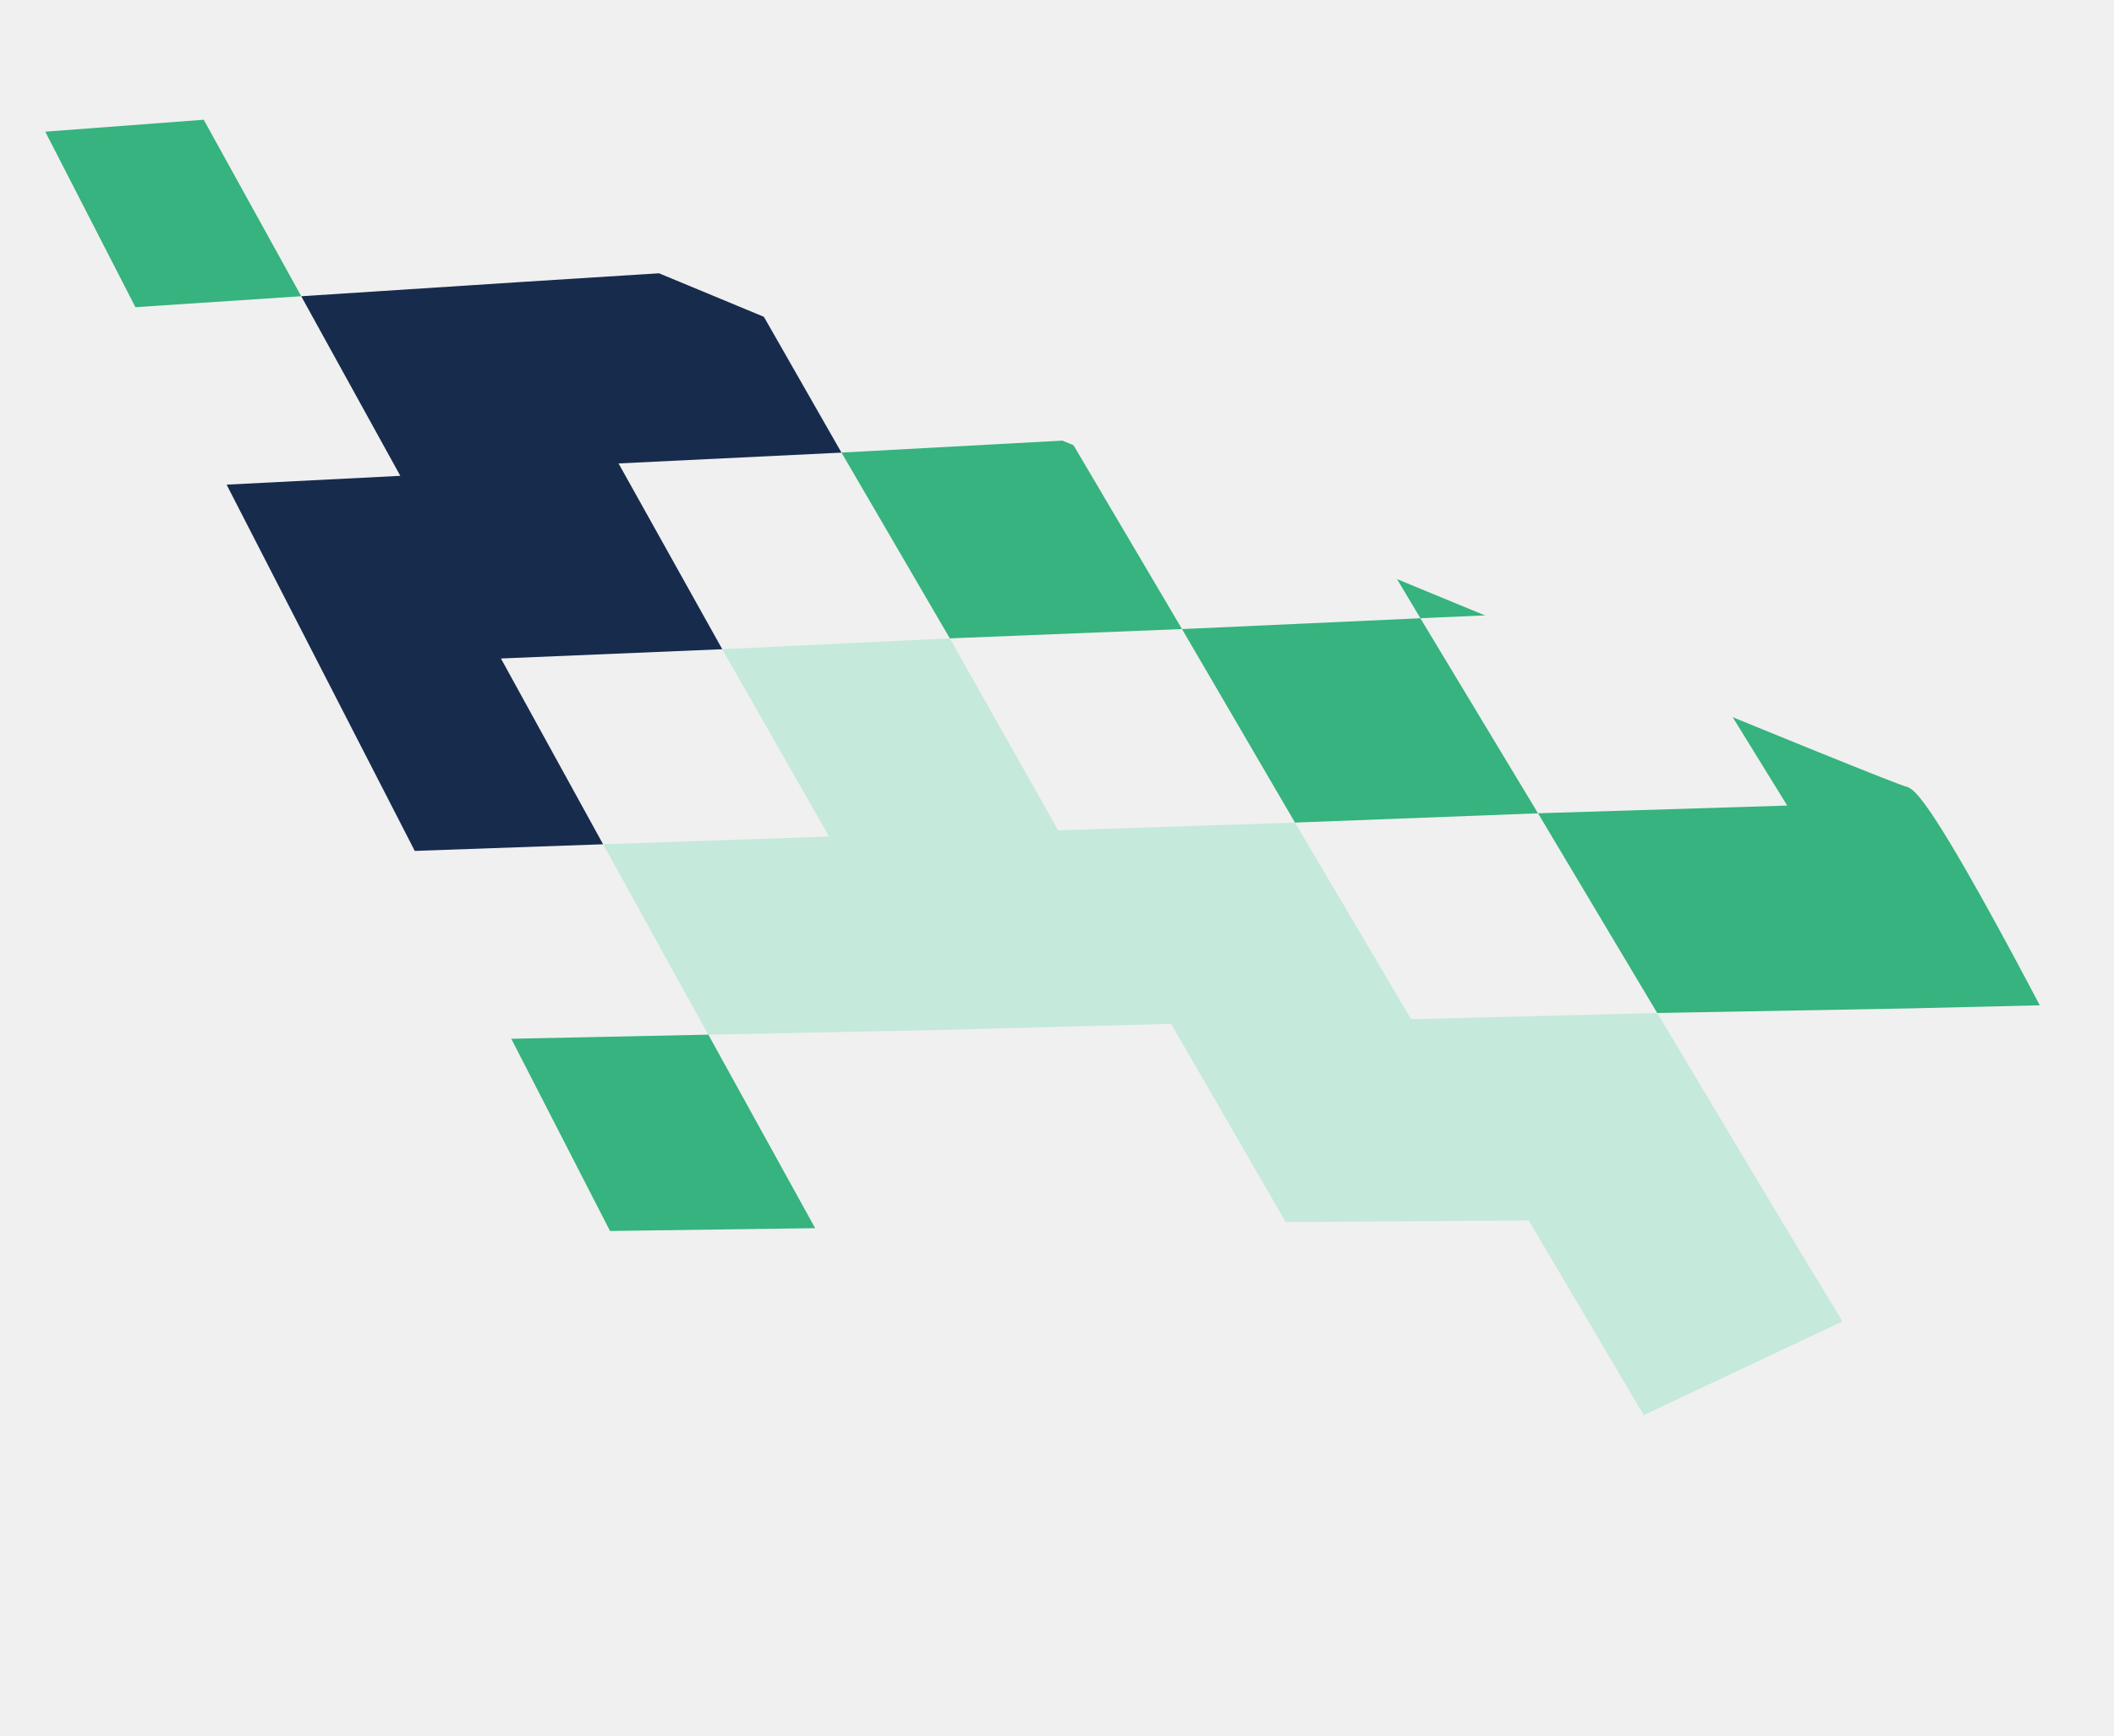
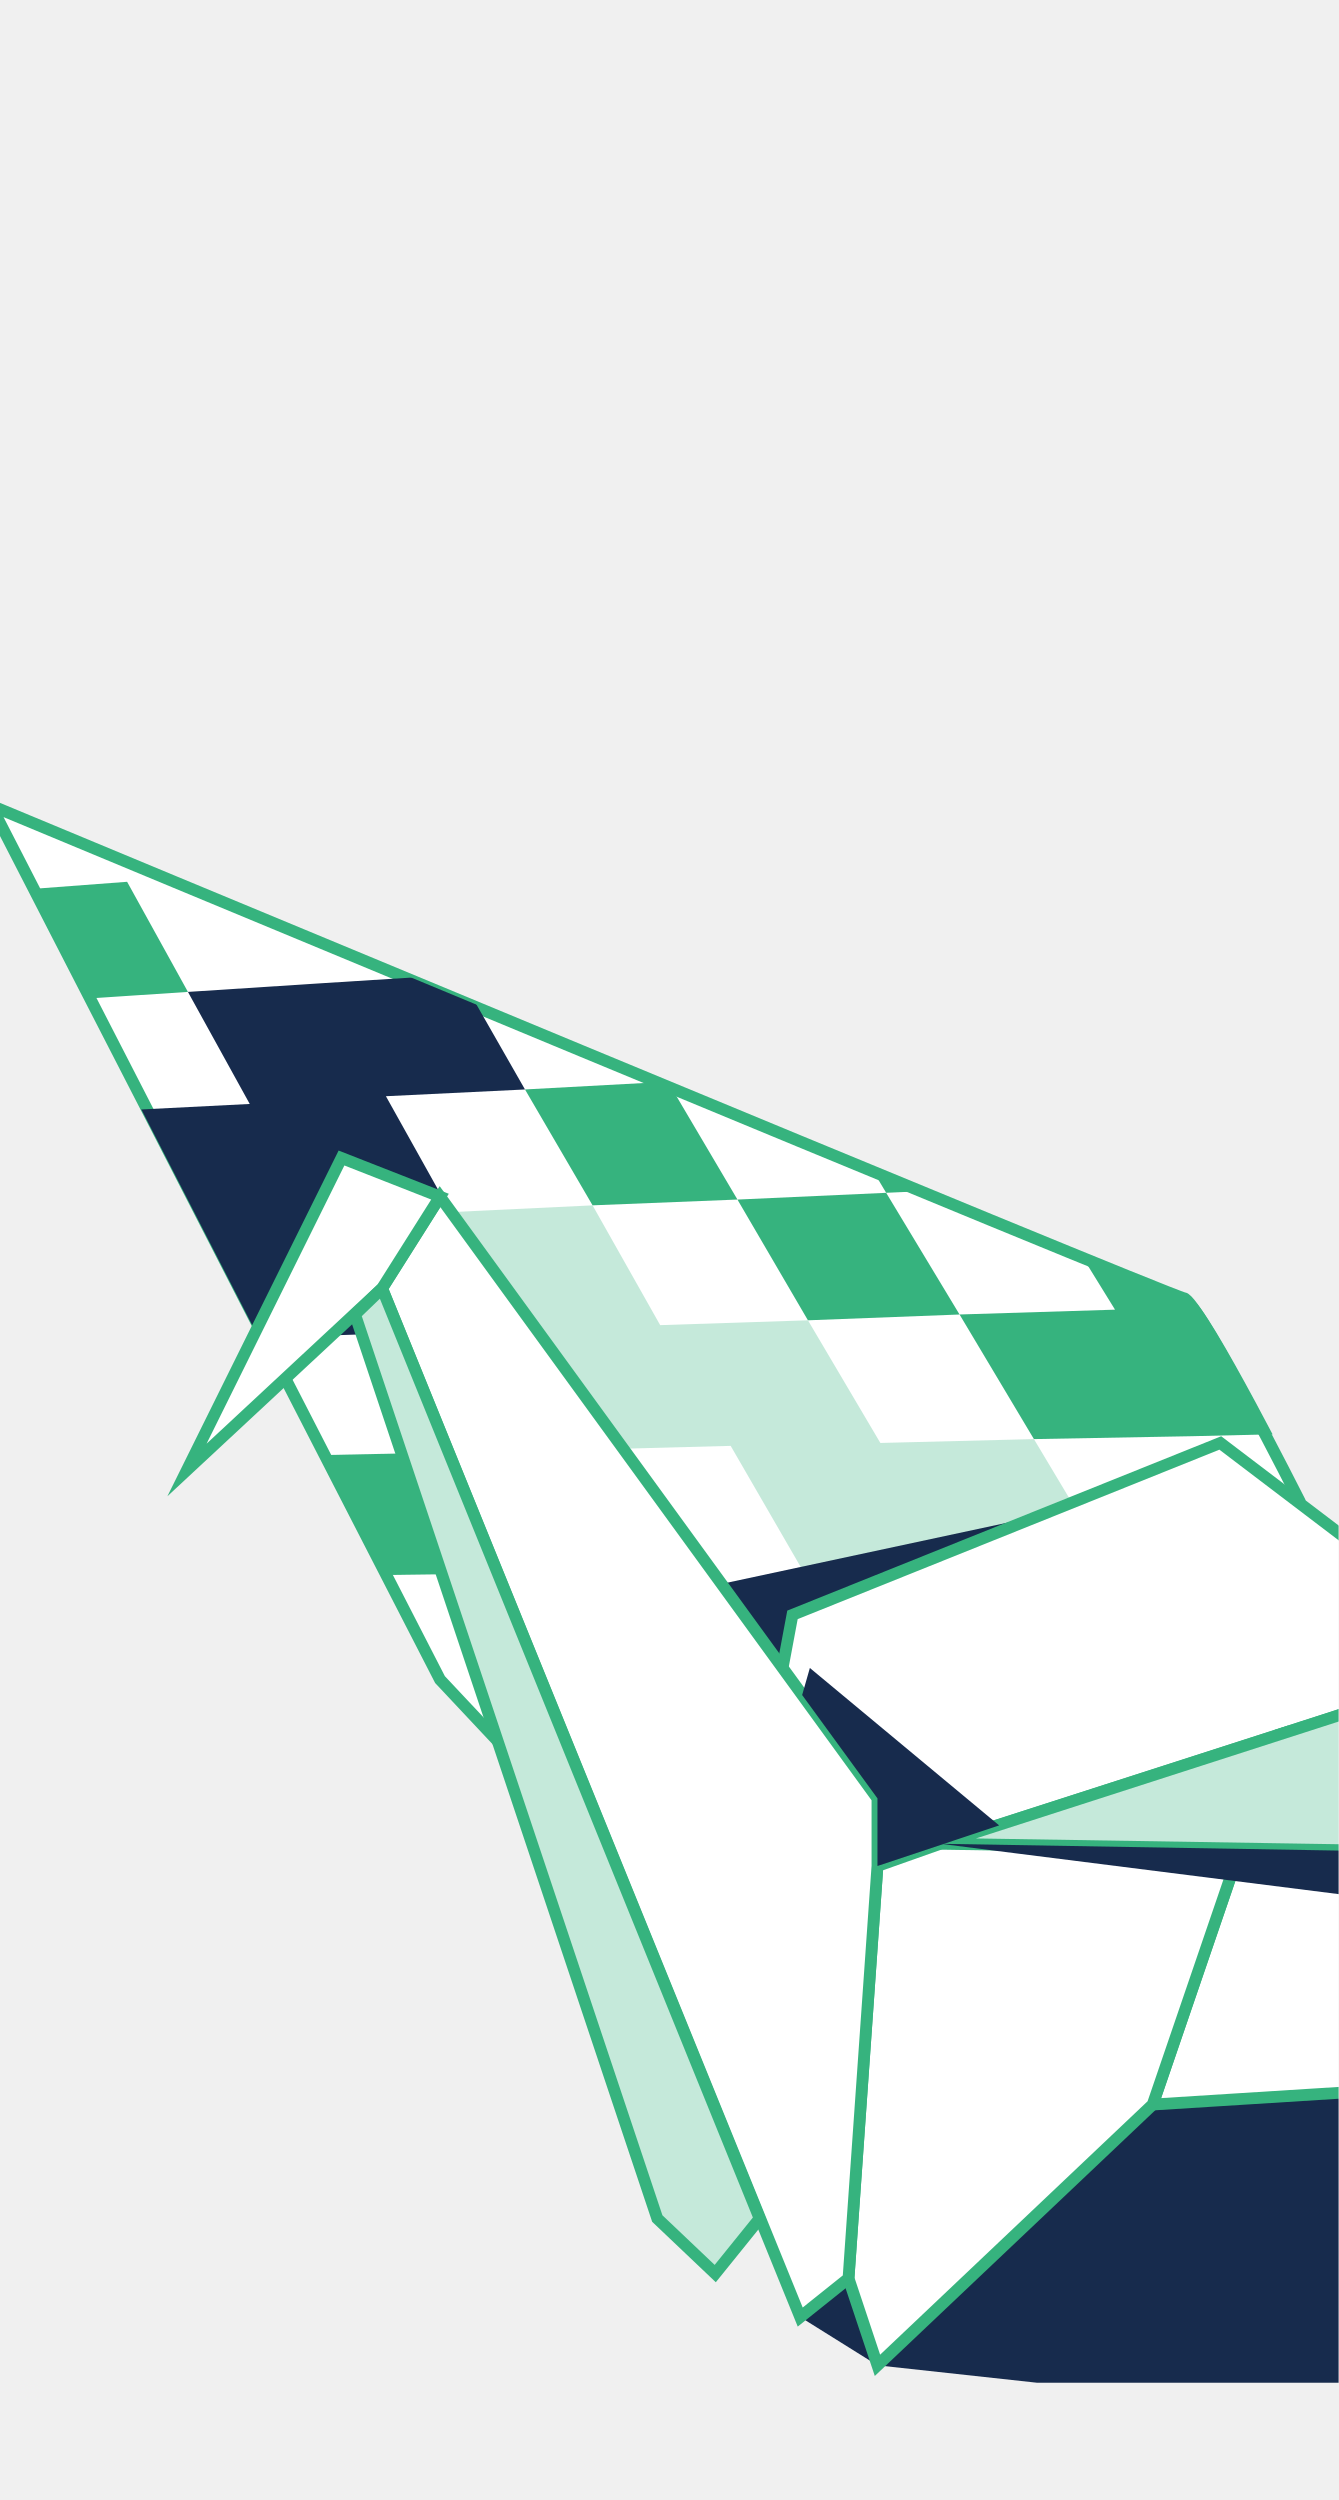
- <svg xmlns="http://www.w3.org/2000/svg" width="67" height="55" viewBox="0 0 67 55" fill="none">
-   <mask id="mask0_73_262" style="mask-type:alpha" maskUnits="userSpaceOnUse" x="-1" y="-1" width="68" height="56">
-     <path d="M66.197 37.868V35.513C66.197 35.513 61.046 25.307 60.31 25.209C59.574 25.111 -0.277 0.186 -0.277 0.186L22.535 44.59L31.562 54.206L66.197 37.868Z" fill="white" stroke="#36B37E" stroke-width="0.599" stroke-miterlimit="10" />
+ <svg xmlns="http://www.w3.org/2000/svg" width="68" height="127" viewBox="0 0 68 127" fill="none">
+   <mask id="mask0_73_324" style="mask-type:alpha" maskUnits="userSpaceOnUse" x="0" y="0" width="68" height="127">
+     <rect width="68" height="127" fill="#C4C4C4" />
  </mask>
-   <g mask="url(#mask0_73_262)">
-     <path d="M41.043 26.071L33.537 26.317L30.103 20.232L22.891 20.576L26.276 26.513L19.114 26.758L22.45 32.793L29.662 32.646L37.118 32.45L40.749 38.73L48.451 38.681L52.277 45.157H60.372L56.398 38.583L52.523 32.106L44.722 32.303L41.043 26.071Z" fill="#C5E9DA" />
-     <path d="M37.462 19.937L33.929 13.951L26.669 14.344L30.103 20.232L37.462 19.937Z" fill="#36B37E" />
-     <path d="M48.745 25.777L45.017 19.595L37.462 19.938L41.043 26.071L48.745 25.777Z" fill="#36B37E" />
-     <path d="M52.768 19.25L48.99 13.117L41.386 13.51L45.017 19.594L52.768 19.25Z" fill="#36B37E" />
-     <path d="M56.643 25.531L48.745 25.776L52.523 32.106L60.568 31.959L68.81 31.762L64.738 25.286L60.764 18.907L52.768 19.251L56.643 25.531Z" fill="#36B37E" />
-     <path d="M15.876 20.87L22.891 20.576L19.604 14.688L26.669 14.345L23.333 8.506L16.367 8.947L9.547 9.389L12.687 15.081L5.917 15.424L-0.657 15.768L2.336 21.459L9.008 21.165L12.148 27.003L19.114 26.758L15.876 20.87Z" fill="#172B4D" />
-     <path d="M5.377 27.199L8.468 33.087L15.385 32.94L12.148 27.003L5.377 27.199Z" fill="#36B37E" />
-     <path d="M-0.068 4.286L2.876 9.83L9.547 9.388L6.457 3.795L-0.068 4.286Z" fill="#36B37E" />
-     <path d="M33.929 13.952L41.386 13.51L37.805 7.573L34.322 1.734L27.11 2.274L20.046 2.814L23.333 8.505L30.495 8.064L33.929 13.952Z" fill="#36B37E" />
-     <path d="M53.013 6.592L45.311 7.082L48.99 13.117L56.84 12.725L53.013 6.592Z" fill="#36B37E" />
-     <path d="M68.908 18.564L64.885 12.283L56.84 12.725L60.764 18.907L68.908 18.564Z" fill="#36B37E" />
-     <path d="M15.386 32.939L18.672 39.023L25.835 38.925L22.45 32.792L15.386 32.939Z" fill="#36B37E" />
+   <g mask="url(#mask0_73_324)">
+     <path d="M71.803 106.077L115.808 121.042H52.67L44.575 120.159L40.651 117.706L54.044 106.077H71.803Z" fill="#172B4D" />
+     <path d="M66.014 78.601V76.246C66.014 76.246 60.863 66.04 60.127 65.942C59.391 65.844 -0.46 40.919 -0.46 40.919L22.352 85.323L31.379 94.94L66.014 78.601Z" fill="white" stroke="#36B37E" stroke-width="0.599" stroke-miterlimit="10" />
+     <mask id="mask1_73_324" style="mask-type:alpha" maskUnits="userSpaceOnUse" x="-1" y="40" width="68" height="56">
+       <path d="M66.197 78.868V76.513C66.197 76.513 61.046 66.307 60.31 66.209C59.574 66.111 -0.277 41.185 -0.277 41.185L22.535 85.59L31.562 95.206L66.197 78.868Z" fill="white" stroke="#36B37E" stroke-width="0.599" stroke-miterlimit="10" />
+     </mask>
+     <g mask="url(#mask1_73_324)">
+       <path d="M41.043 67.071L33.537 67.317L30.103 61.232L22.891 61.576L26.276 67.513L19.114 67.758L22.45 73.793L29.662 73.646L37.118 73.45L40.749 79.73L48.451 79.681L52.277 86.157H60.372L56.398 79.583L52.523 73.106L44.722 73.302L41.043 67.071Z" fill="#C5E9DA" />
+       <path d="M37.462 60.937L33.929 54.951L26.669 55.344L30.103 61.231L37.462 60.937Z" fill="#36B37E" />
+       <path d="M48.745 66.777L45.017 60.595L37.462 60.938L41.043 67.071L48.745 66.777Z" fill="#36B37E" />
+       <path d="M52.768 60.25L48.99 54.117L41.386 54.51L45.017 60.594L52.768 60.25Z" fill="#36B37E" />
+       <path d="M56.643 66.531L48.745 66.776L52.523 73.106L60.568 72.959L68.81 72.762L64.738 66.286L60.764 59.907L52.768 60.251L56.643 66.531Z" fill="#36B37E" />
+       <path d="M15.876 61.87L22.891 61.576L19.604 55.688L26.669 55.345L23.333 49.506L16.367 49.947L9.547 50.389L12.687 56.081L5.917 56.424L-0.657 56.767L2.336 62.459L9.008 62.165L12.148 68.003L19.114 67.758L15.876 61.87Z" fill="#172B4D" />
+       <path d="M5.377 68.199L8.468 74.087L15.385 73.94L12.148 68.003L5.377 68.199Z" fill="#36B37E" />
+       <path d="M-0.068 45.286L2.876 50.83L9.547 50.388L6.457 44.795L-0.068 45.286Z" fill="#36B37E" />
+       <path d="M33.929 54.952L41.386 54.51L37.805 48.573L34.322 42.734L27.11 43.274L20.046 43.814L23.333 49.505L30.495 49.064L33.929 54.952Z" fill="#36B37E" />
+       <path d="M53.013 47.592L45.311 48.082L48.99 54.117L56.84 53.725L53.013 47.592Z" fill="#36B37E" />
+       <path d="M68.908 59.563L64.885 53.283L56.84 53.725L60.764 59.907L68.908 59.563Z" fill="#36B37E" />
+       <path d="M15.386 73.939L18.672 80.023L25.835 79.925L22.45 73.792L15.386 73.939Z" fill="#36B37E" />
+     </g>
+     <path d="M52.67 77.03L25.197 82.918L24.511 84.734L30.643 93.124L52.67 77.03Z" fill="#172B4D" />
+     <path d="M76.12 84.538L70.576 79.827L61.991 73.302L40.258 82.035L39.277 87.285L44.575 94.792L76.12 84.538Z" fill="white" stroke="#36B37E" stroke-width="0.599" stroke-miterlimit="10" />
+     <path d="M64.984 88.119L81.026 82.918L71.803 106.077L58.557 106.911L64.984 88.119Z" fill="white" stroke="#36B37E" stroke-width="0.599" stroke-miterlimit="10" />
+     <path d="M47.764 93.663L44.575 94.792L43.104 115.743L44.575 120.159L58.557 106.911L64.984 88.119L47.764 93.663Z" fill="white" stroke="#36B37E" stroke-width="0.599" stroke-miterlimit="10" />
+     <path d="M90.69 79.827L118.408 94.792L47.764 93.663L90.69 79.827Z" fill="#C5E9DA" stroke="#36B37E" stroke-width="0.599" stroke-miterlimit="10" />
+     <path d="M44.575 94.792V91.358L22.352 60.79L19.408 65.451L40.651 117.706L43.104 115.743L44.575 94.792Z" fill="white" stroke="#36B37E" stroke-width="0.599" stroke-miterlimit="10" />
+     <path d="M22.352 60.79L19.408 65.451L9.499 74.675L17.348 58.827L22.352 60.79Z" fill="white" stroke="#36B37E" stroke-width="0.599" stroke-miterlimit="10" />
+     <path d="M75.335 97.148L47.764 93.664L76.561 94.155L75.335 97.148Z" fill="#172B4D" />
+     <path d="M50.757 92.731L41.141 84.733L40.749 86.107L44.575 91.357V94.792L50.757 92.731Z" fill="#172B4D" />
+     <path d="M38.59 112.701L36.334 115.498L33.39 112.701L18.035 66.776L19.409 65.451L38.59 112.701Z" fill="#C5E9DA" stroke="#36B37E" stroke-width="0.599" stroke-miterlimit="10" />
  </g>
</svg>
